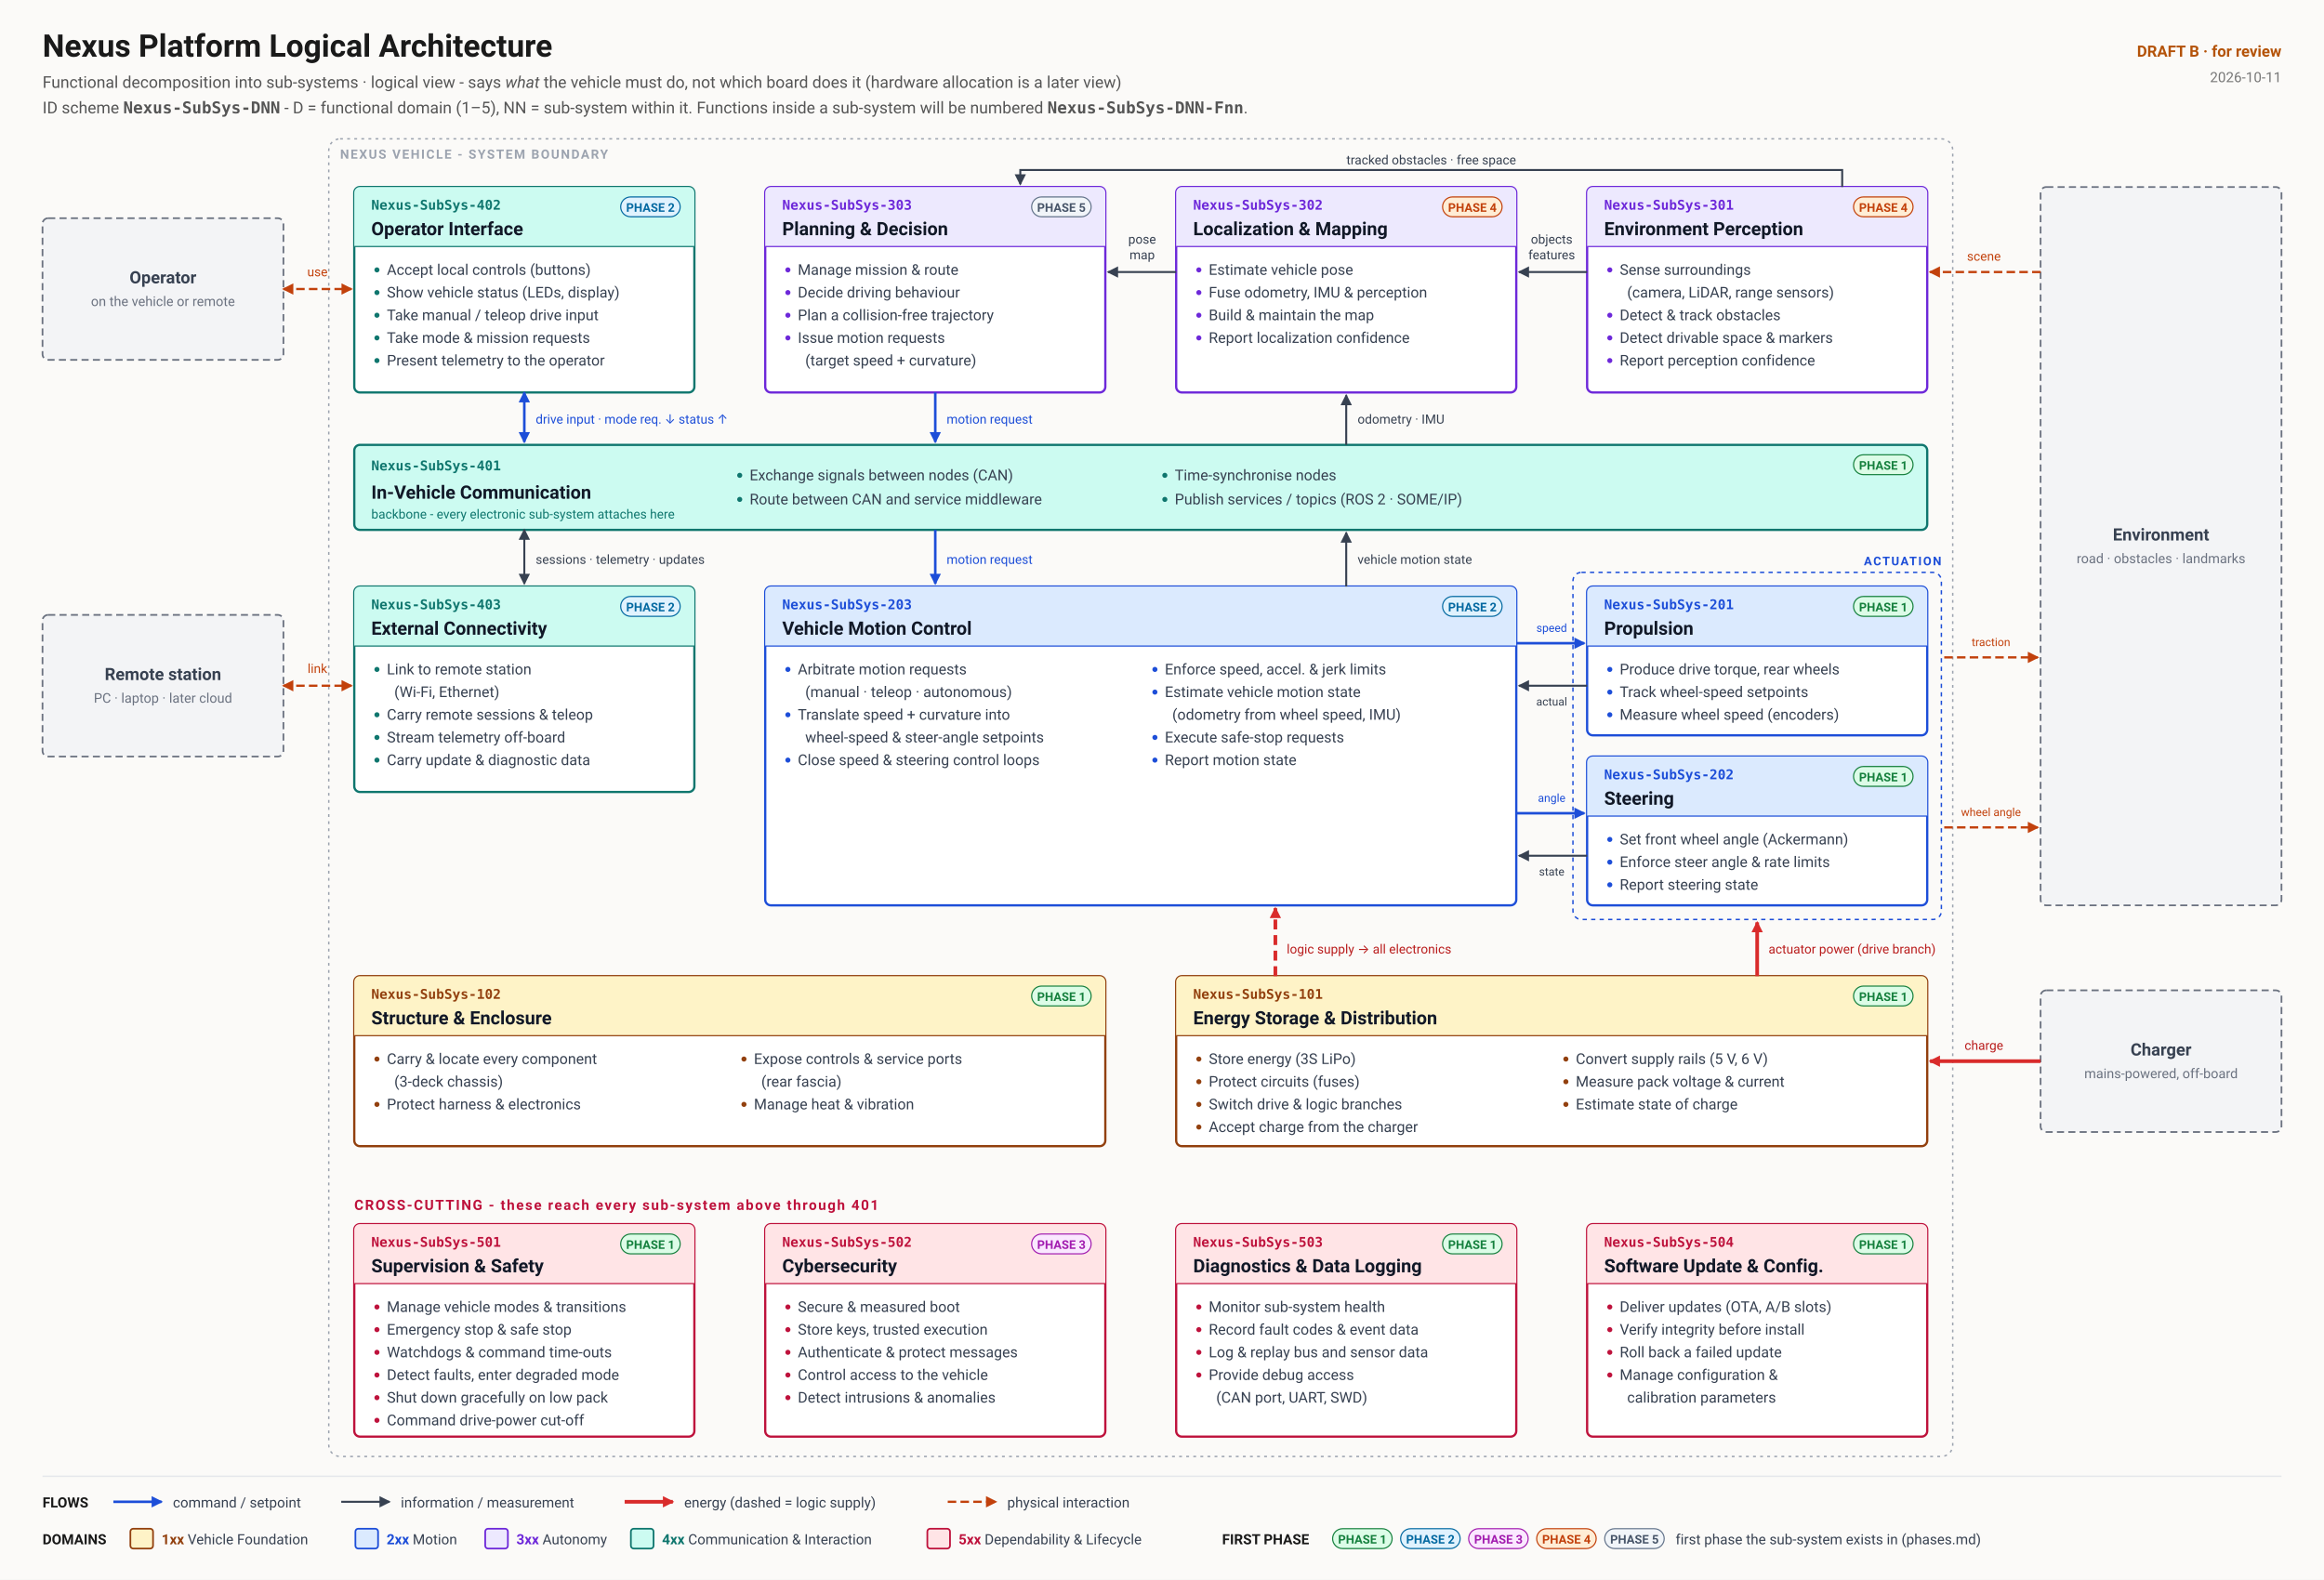
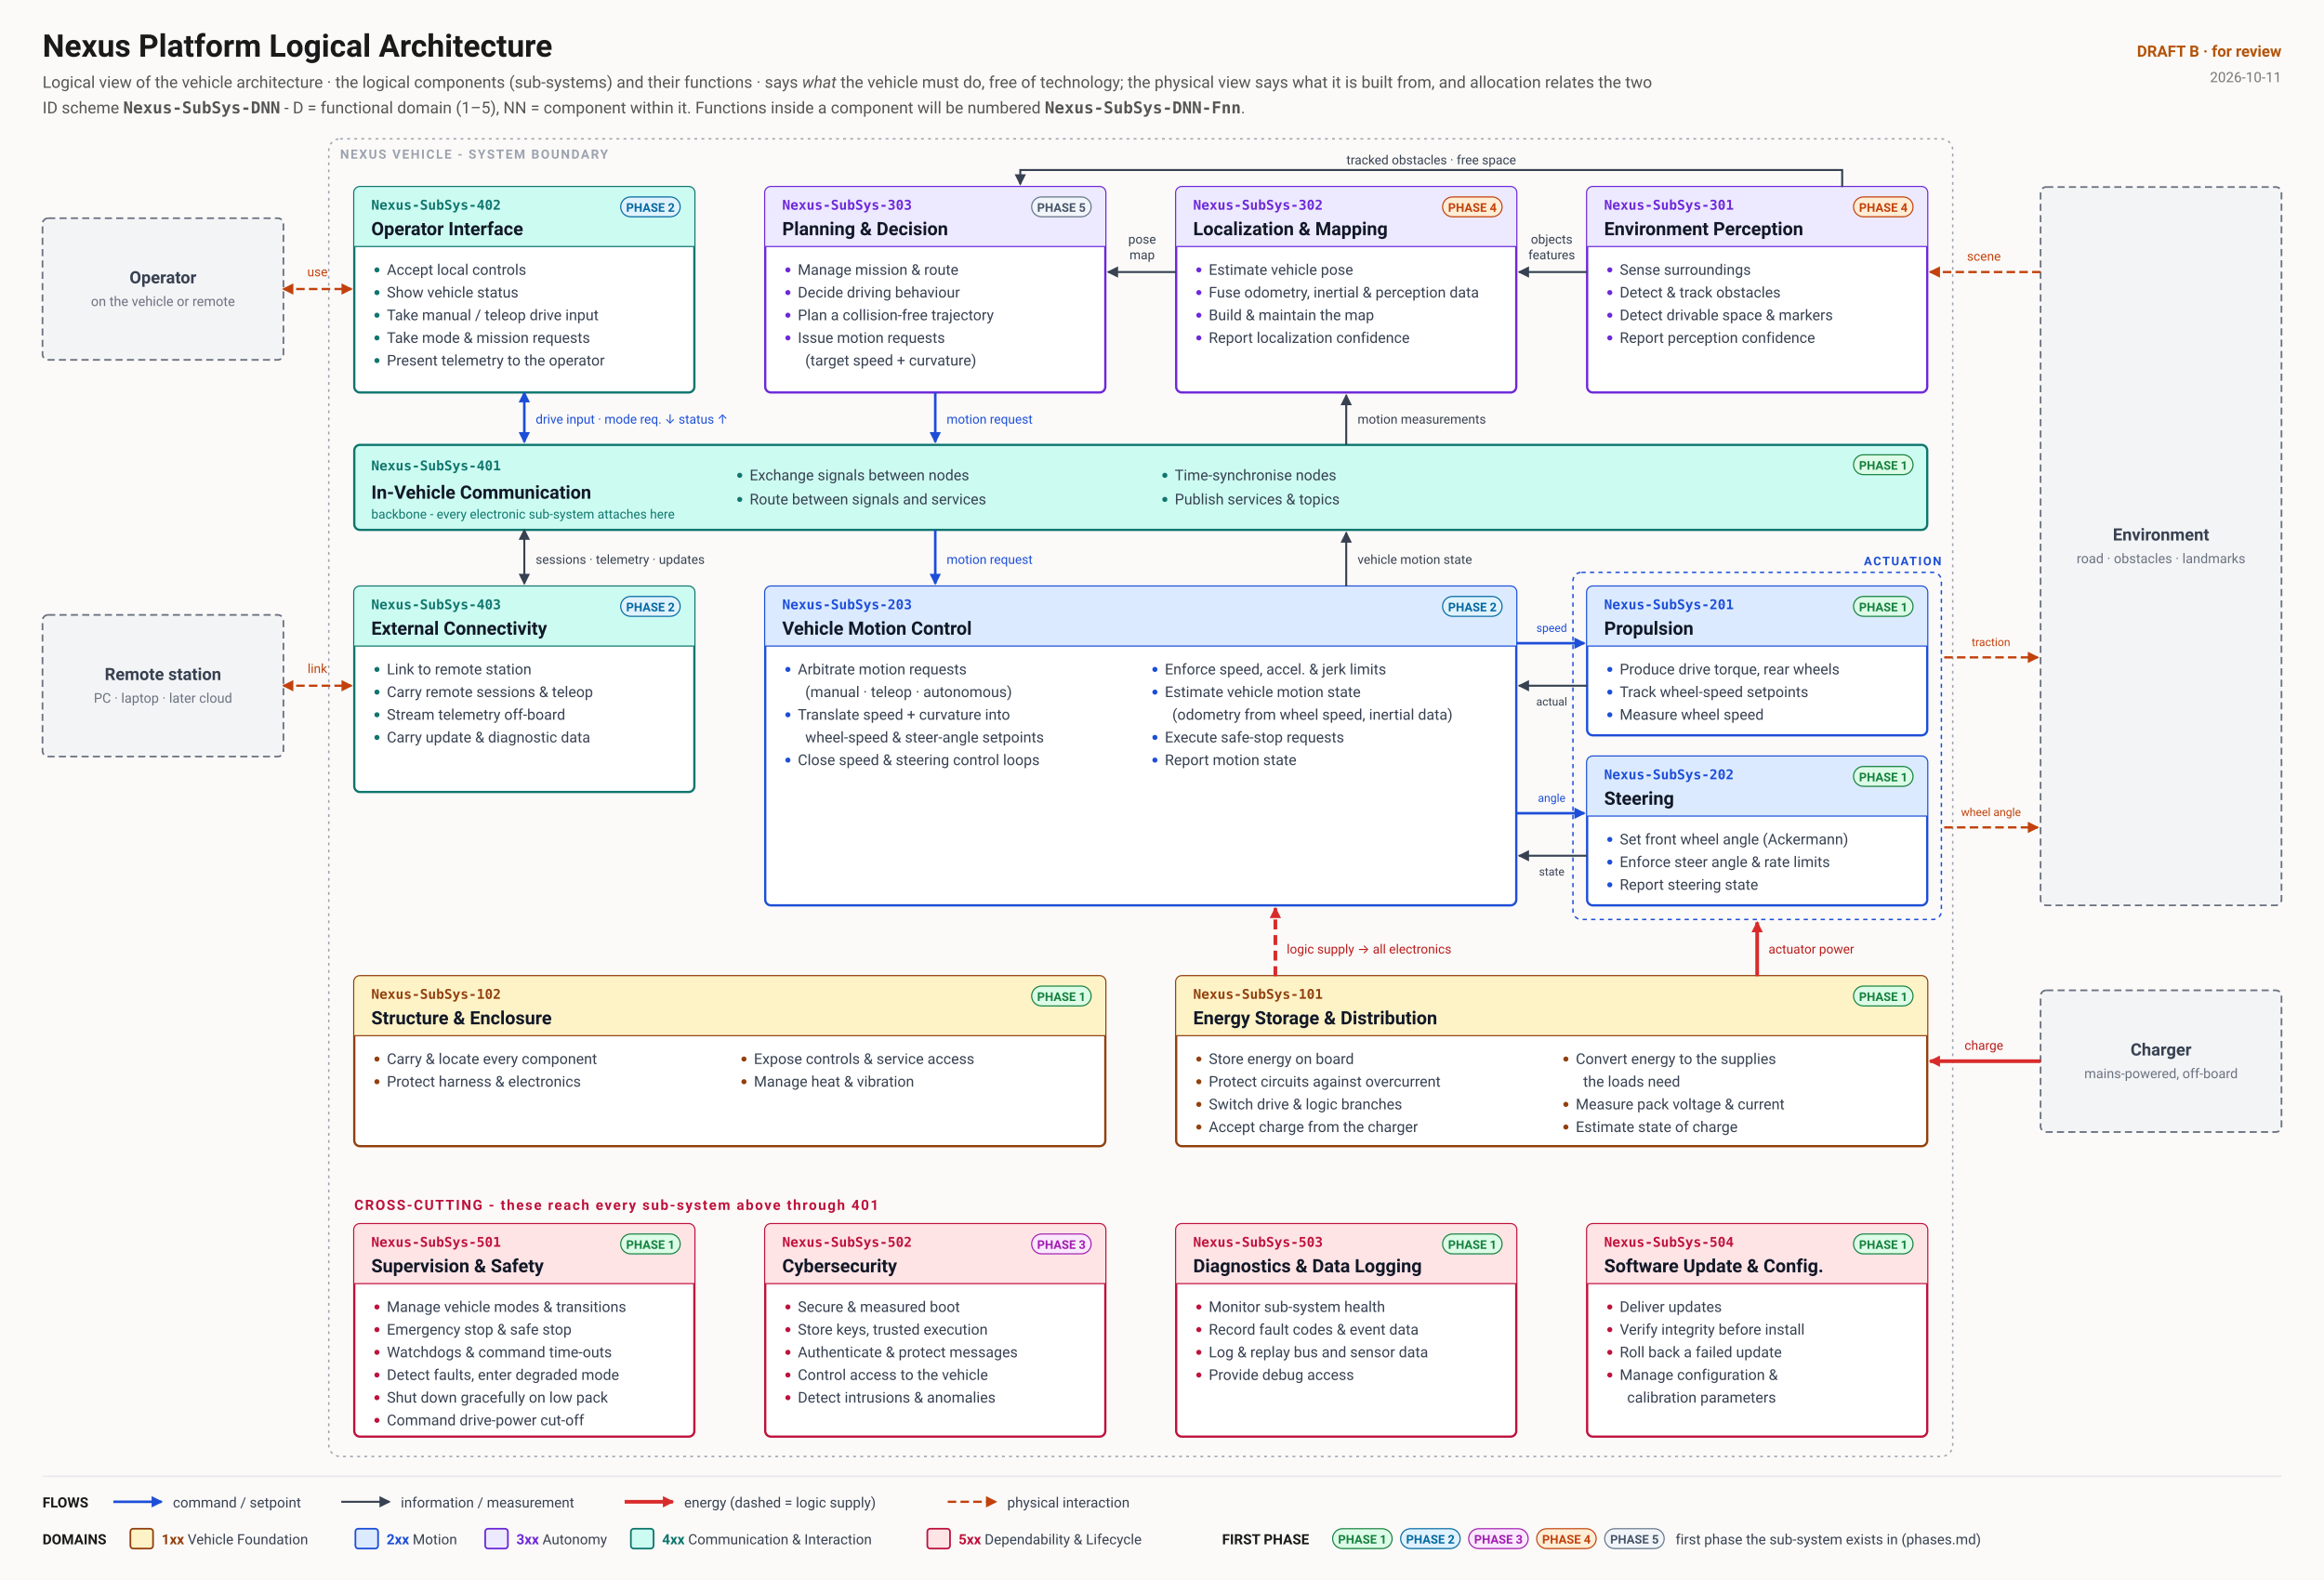
<svg xmlns="http://www.w3.org/2000/svg" width="1640" height="1115" viewBox="0 0 1640 1115" font-family="system-ui, -apple-system, Segoe UI, Roboto, sans-serif">
  <defs>
    <marker id="mi" markerWidth="8" markerHeight="8" refX="7" refY="4" orient="auto" markerUnits="userSpaceOnUse">
      <path d="M0,0 L8,4 L0,8 z" fill="#374151" />
    </marker>
    <marker id="mis" markerWidth="8" markerHeight="8" refX="1" refY="4" orient="auto" markerUnits="userSpaceOnUse">
      <path d="M8,0 L0,4 L8,8 z" fill="#374151" />
    </marker>
    <marker id="mc" markerWidth="8" markerHeight="8" refX="7" refY="4" orient="auto" markerUnits="userSpaceOnUse">
      <path d="M0,0 L8,4 L0,8 z" fill="#1d4ed8" />
    </marker>
    <marker id="mcs" markerWidth="8" markerHeight="8" refX="1" refY="4" orient="auto" markerUnits="userSpaceOnUse">
      <path d="M8,0 L0,4 L8,8 z" fill="#1d4ed8" />
    </marker>
    <marker id="me" markerWidth="8" markerHeight="8" refX="7" refY="4" orient="auto" markerUnits="userSpaceOnUse">
      <path d="M0,0 L8,4 L0,8 z" fill="#d92b2b" />
    </marker>
    <marker id="mes" markerWidth="8" markerHeight="8" refX="1" refY="4" orient="auto" markerUnits="userSpaceOnUse">
      <path d="M8,0 L0,4 L8,8 z" fill="#d92b2b" />
    </marker>
    <marker id="mp" markerWidth="8" markerHeight="8" refX="7" refY="4" orient="auto" markerUnits="userSpaceOnUse">
      <path d="M0,0 L8,4 L0,8 z" fill="#c2410c" />
    </marker>
    <marker id="mps" markerWidth="8" markerHeight="8" refX="1" refY="4" orient="auto" markerUnits="userSpaceOnUse">
      <path d="M8,0 L0,4 L8,8 z" fill="#c2410c" />
    </marker>
  </defs>
  <rect width="1640" height="1115" fill="#fbfaf8" />
  <text x="30" y="40" font-size="22" font-weight="700" fill="#1a1a1a">Nexus Platform Logical Architecture</text>
-   <text x="30" y="62" font-size="11.5" fill="#555">Functional decomposition into sub-systems · logical view - says <tspan font-style="italic">what</tspan> the vehicle must do, not which board does it (hardware allocation is a later view)</text>
-   <text x="30" y="80" font-size="11.5" fill="#555">ID scheme <tspan font-family="ui-monospace, Menlo, Consolas, monospace" font-weight="700">Nexus-SubSys-DNN</tspan> - D = functional domain (1–5), NN = sub-system within it. Functions inside a sub-system will be numbered <tspan font-family="ui-monospace, Menlo, Consolas, monospace" font-weight="700">Nexus-SubSys-DNN-Fnn</tspan>.</text>
+   <text x="30" y="62" font-size="11.5" fill="#555">Logical view of the vehicle architecture · the logical components (sub-systems) and their functions · says <tspan font-style="italic">what</tspan> the vehicle must do, free of technology; the physical view says what it is built from, and allocation relates the two</text>
+   <text x="30" y="80" font-size="11.5" fill="#555">ID scheme <tspan font-family="ui-monospace, Menlo, Consolas, monospace" font-weight="700">Nexus-SubSys-DNN</tspan> - D = functional domain (1–5), NN = component within it. Functions inside a component will be numbered <tspan font-family="ui-monospace, Menlo, Consolas, monospace" font-weight="700">Nexus-SubSys-DNN-Fnn</tspan>.</text>
  <text x="1610" y="40" font-size="11" font-weight="700" fill="#b45309" text-anchor="end">DRAFT B · for review</text>
  <text x="1610" y="58" font-size="10" fill="#777" text-anchor="end">2026-10-11</text>
  <g transform="translate(0,14)">
    <rect x="30" y="140" width="170" height="100" rx="4" fill="#f3f4f6" stroke="#6b7280" stroke-width="1.2" stroke-dasharray="5 3" />
    <text x="115.0" y="186.0" font-size="12" font-weight="700" fill="#374151" text-anchor="middle">Operator</text>
    <text x="115.0" y="202.0" font-size="9.5" fill="#6b7280" text-anchor="middle">on the vehicle or remote</text>
    <rect x="30" y="420" width="170" height="100" rx="4" fill="#f3f4f6" stroke="#6b7280" stroke-width="1.2" stroke-dasharray="5 3" />
    <text x="115.0" y="466.0" font-size="12" font-weight="700" fill="#374151" text-anchor="middle">Remote station</text>
    <text x="115.0" y="482.0" font-size="9.5" fill="#6b7280" text-anchor="middle">PC · laptop · later cloud</text>
    <rect x="1440" y="118" width="170" height="507" rx="4" fill="#f3f4f6" stroke="#6b7280" stroke-width="1.2" stroke-dasharray="5 3" />
    <text x="1525.0" y="367.5" font-size="12" font-weight="700" fill="#374151" text-anchor="middle">Environment</text>
    <text x="1525.0" y="383.5" font-size="9.5" fill="#6b7280" text-anchor="middle">road · obstacles · landmarks</text>
    <rect x="1440" y="685" width="170" height="100" rx="4" fill="#f3f4f6" stroke="#6b7280" stroke-width="1.2" stroke-dasharray="5 3" />
    <text x="1525.0" y="731.0" font-size="12" font-weight="700" fill="#374151" text-anchor="middle">Charger</text>
    <text x="1525.0" y="747.0" font-size="9.5" fill="#6b7280" text-anchor="middle">mains-powered, off-board</text>
    <rect x="232" y="84" width="1146" height="930" rx="8" fill="none" stroke="#9ca3af" stroke-width="1" stroke-dasharray="2 3" />
    <text x="240" y="98" font-size="9" font-weight="700" fill="#9ca3af" letter-spacing="1">NEXUS VEHICLE - SYSTEM BOUNDARY</text>
    <g id="Nexus-SubSys-402">
      <rect x="250" y="118" width="240" height="145" rx="4" fill="#ffffff" stroke="#0f766e" stroke-width="1.6" />
      <path d="M250,122 a4,4 0 0 1 4,-4 h232 a4,4 0 0 1 4,4 v38 h-240 z" fill="#ccfbf1" />
      <line x1="250" y1="160" x2="490" y2="160" stroke="#0f766e" stroke-width="0.8" />
      <text x="262" y="134" font-size="9.5" font-weight="700" fill="#0f766e" font-family="ui-monospace, Menlo, Consolas, monospace">Nexus-SubSys-402</text>
      <text x="262" y="152" font-size="13" font-weight="700" fill="#111827">Operator Interface</text>
      <rect x="438" y="125" width="42" height="14" rx="7" fill="#e0f2fe" stroke="#0369a1" stroke-width="0.8" />
      <text x="459.0" y="135.5" font-size="8.5" font-weight="700" text-anchor="middle" fill="#0369a1">PHASE 2</text>
      <circle cx="266.0" cy="176.5" r="1.8" fill="#0f766e" />
-       <text x="273.0" y="180" font-size="10.5" fill="#374151" xml:space="preserve">Accept local controls (buttons)</text>
+       <text x="273.0" y="180" font-size="10.5" fill="#374151" xml:space="preserve">Accept local controls</text>
      <circle cx="266.0" cy="192.5" r="1.8" fill="#0f766e" />
-       <text x="273.0" y="196" font-size="10.5" fill="#374151" xml:space="preserve">Show vehicle status (LEDs, display)</text>
+       <text x="273.0" y="196" font-size="10.5" fill="#374151" xml:space="preserve">Show vehicle status</text>
      <circle cx="266.0" cy="208.5" r="1.8" fill="#0f766e" />
      <text x="273.0" y="212" font-size="10.5" fill="#374151" xml:space="preserve">Take manual / teleop drive input</text>
      <circle cx="266.0" cy="224.5" r="1.8" fill="#0f766e" />
      <text x="273.0" y="228" font-size="10.5" fill="#374151" xml:space="preserve">Take mode &amp; mission requests</text>
      <circle cx="266.0" cy="240.5" r="1.8" fill="#0f766e" />
      <text x="273.0" y="244" font-size="10.5" fill="#374151" xml:space="preserve">Present telemetry to the operator</text>
    </g>
    <g id="Nexus-SubSys-303">
      <rect x="540" y="118" width="240" height="145" rx="4" fill="#ffffff" stroke="#6d28d9" stroke-width="1.6" />
      <path d="M540,122 a4,4 0 0 1 4,-4 h232 a4,4 0 0 1 4,4 v38 h-240 z" fill="#ede9fe" />
      <line x1="540" y1="160" x2="780" y2="160" stroke="#6d28d9" stroke-width="0.8" />
      <text x="552" y="134" font-size="9.5" font-weight="700" fill="#6d28d9" font-family="ui-monospace, Menlo, Consolas, monospace">Nexus-SubSys-303</text>
      <text x="552" y="152" font-size="13" font-weight="700" fill="#111827">Planning &amp; Decision</text>
      <rect x="728" y="125" width="42" height="14" rx="7" fill="#f1f5f9" stroke="#64748b" stroke-width="0.8" />
      <text x="749.0" y="135.5" font-size="8.5" font-weight="700" text-anchor="middle" fill="#475569">PHASE 5</text>
      <circle cx="556.0" cy="176.5" r="1.8" fill="#6d28d9" />
      <text x="563.0" y="180" font-size="10.5" fill="#374151" xml:space="preserve">Manage mission &amp; route</text>
      <circle cx="556.0" cy="192.5" r="1.8" fill="#6d28d9" />
      <text x="563.0" y="196" font-size="10.5" fill="#374151" xml:space="preserve">Decide driving behaviour</text>
      <circle cx="556.0" cy="208.5" r="1.8" fill="#6d28d9" />
      <text x="563.0" y="212" font-size="10.5" fill="#374151" xml:space="preserve">Plan a collision-free trajectory</text>
      <circle cx="556.0" cy="224.5" r="1.8" fill="#6d28d9" />
      <text x="563.0" y="228" font-size="10.5" fill="#374151" xml:space="preserve">Issue motion requests</text>
      <text x="563.0" y="244" font-size="10.5" fill="#374151" xml:space="preserve">  (target speed + curvature)</text>
    </g>
    <g id="Nexus-SubSys-302">
      <rect x="830" y="118" width="240" height="145" rx="4" fill="#ffffff" stroke="#6d28d9" stroke-width="1.6" />
      <path d="M830,122 a4,4 0 0 1 4,-4 h232 a4,4 0 0 1 4,4 v38 h-240 z" fill="#ede9fe" />
      <line x1="830" y1="160" x2="1070" y2="160" stroke="#6d28d9" stroke-width="0.8" />
      <text x="842" y="134" font-size="9.5" font-weight="700" fill="#6d28d9" font-family="ui-monospace, Menlo, Consolas, monospace">Nexus-SubSys-302</text>
      <text x="842" y="152" font-size="13" font-weight="700" fill="#111827">Localization &amp; Mapping</text>
      <rect x="1018" y="125" width="42" height="14" rx="7" fill="#ffedd5" stroke="#c2410c" stroke-width="0.8" />
      <text x="1039.0" y="135.5" font-size="8.5" font-weight="700" text-anchor="middle" fill="#c2410c">PHASE 4</text>
      <circle cx="846.0" cy="176.5" r="1.8" fill="#6d28d9" />
      <text x="853.0" y="180" font-size="10.5" fill="#374151" xml:space="preserve">Estimate vehicle pose</text>
      <circle cx="846.0" cy="192.5" r="1.8" fill="#6d28d9" />
-       <text x="853.0" y="196" font-size="10.5" fill="#374151" xml:space="preserve">Fuse odometry, IMU &amp; perception</text>
+       <text x="853.0" y="196" font-size="10.5" fill="#374151" xml:space="preserve">Fuse odometry, inertial &amp; perception data</text>
      <circle cx="846.0" cy="208.5" r="1.8" fill="#6d28d9" />
      <text x="853.0" y="212" font-size="10.5" fill="#374151" xml:space="preserve">Build &amp; maintain the map</text>
      <circle cx="846.0" cy="224.5" r="1.8" fill="#6d28d9" />
      <text x="853.0" y="228" font-size="10.5" fill="#374151" xml:space="preserve">Report localization confidence</text>
    </g>
    <g id="Nexus-SubSys-301">
      <rect x="1120" y="118" width="240" height="145" rx="4" fill="#ffffff" stroke="#6d28d9" stroke-width="1.6" />
      <path d="M1120,122 a4,4 0 0 1 4,-4 h232 a4,4 0 0 1 4,4 v38 h-240 z" fill="#ede9fe" />
      <line x1="1120" y1="160" x2="1360" y2="160" stroke="#6d28d9" stroke-width="0.8" />
      <text x="1132" y="134" font-size="9.5" font-weight="700" fill="#6d28d9" font-family="ui-monospace, Menlo, Consolas, monospace">Nexus-SubSys-301</text>
      <text x="1132" y="152" font-size="13" font-weight="700" fill="#111827">Environment Perception</text>
      <rect x="1308" y="125" width="42" height="14" rx="7" fill="#ffedd5" stroke="#c2410c" stroke-width="0.8" />
      <text x="1329.0" y="135.5" font-size="8.5" font-weight="700" text-anchor="middle" fill="#c2410c">PHASE 4</text>
      <circle cx="1136.0" cy="176.5" r="1.8" fill="#6d28d9" />
      <text x="1143.0" y="180" font-size="10.5" fill="#374151" xml:space="preserve">Sense surroundings</text>
-       <text x="1143.0" y="196" font-size="10.5" fill="#374151" xml:space="preserve">  (camera, LiDAR, range sensors)</text>
+       <circle cx="1136.0" cy="192.5" r="1.8" fill="#6d28d9" />
+       <text x="1143.0" y="196" font-size="10.5" fill="#374151" xml:space="preserve">Detect &amp; track obstacles</text>
      <circle cx="1136.0" cy="208.5" r="1.8" fill="#6d28d9" />
-       <text x="1143.0" y="212" font-size="10.5" fill="#374151" xml:space="preserve">Detect &amp; track obstacles</text>
+       <text x="1143.0" y="212" font-size="10.5" fill="#374151" xml:space="preserve">Detect drivable space &amp; markers</text>
      <circle cx="1136.0" cy="224.5" r="1.8" fill="#6d28d9" />
-       <text x="1143.0" y="228" font-size="10.5" fill="#374151" xml:space="preserve">Detect drivable space &amp; markers</text>
-       <circle cx="1136.0" cy="240.5" r="1.8" fill="#6d28d9" />
-       <text x="1143.0" y="244" font-size="10.5" fill="#374151" xml:space="preserve">Report perception confidence</text>
+       <text x="1143.0" y="228" font-size="10.5" fill="#374151" xml:space="preserve">Report perception confidence</text>
    </g>
    <g id="Nexus-SubSys-401">
      <rect x="250" y="300" width="1110" height="60" rx="4" fill="#ccfbf1" stroke="#0f766e" stroke-width="1.6" />
      <text x="262" y="318" font-size="9.5" font-weight="700" fill="#0f766e" font-family="ui-monospace, Menlo, Consolas, monospace">Nexus-SubSys-401</text>
      <text x="262" y="338" font-size="13" font-weight="700" fill="#111827">In-Vehicle Communication</text>
      <text x="262" y="352" font-size="9" fill="#0f766e">backbone - every electronic sub-system attaches here</text>
      <circle cx="522" cy="321.5" r="1.8" fill="#0f766e" />
-       <text x="529" y="325" font-size="10.5" fill="#374151">Exchange signals between nodes (CAN)</text>
+       <text x="529" y="325" font-size="10.5" fill="#374151">Exchange signals between nodes</text>
      <circle cx="822" cy="321.5" r="1.8" fill="#0f766e" />
      <text x="829" y="325" font-size="10.5" fill="#374151">Time-synchronise nodes</text>
      <circle cx="522" cy="338.5" r="1.8" fill="#0f766e" />
-       <text x="529" y="342" font-size="10.5" fill="#374151">Route between CAN and service middleware</text>
+       <text x="529" y="342" font-size="10.5" fill="#374151">Route between signals and services</text>
      <circle cx="822" cy="338.5" r="1.8" fill="#0f766e" />
-       <text x="829" y="342" font-size="10.5" fill="#374151">Publish services / topics (ROS 2 · SOME/IP)</text>
+       <text x="829" y="342" font-size="10.5" fill="#374151">Publish services &amp; topics</text>
      <rect x="1308" y="307" width="42" height="14" rx="7" fill="#dcfce7" stroke="#15803d" stroke-width="0.8" />
      <text x="1329.0" y="317.5" font-size="8.5" font-weight="700" text-anchor="middle" fill="#15803d">PHASE 1</text>
    </g>
    <g id="Nexus-SubSys-403">
      <rect x="250" y="400" width="240" height="145" rx="4" fill="#ffffff" stroke="#0f766e" stroke-width="1.6" />
      <path d="M250,404 a4,4 0 0 1 4,-4 h232 a4,4 0 0 1 4,4 v38 h-240 z" fill="#ccfbf1" />
      <line x1="250" y1="442" x2="490" y2="442" stroke="#0f766e" stroke-width="0.8" />
      <text x="262" y="416" font-size="9.5" font-weight="700" fill="#0f766e" font-family="ui-monospace, Menlo, Consolas, monospace">Nexus-SubSys-403</text>
      <text x="262" y="434" font-size="13" font-weight="700" fill="#111827">External Connectivity</text>
      <rect x="438" y="407" width="42" height="14" rx="7" fill="#e0f2fe" stroke="#0369a1" stroke-width="0.8" />
      <text x="459.0" y="417.5" font-size="8.5" font-weight="700" text-anchor="middle" fill="#0369a1">PHASE 2</text>
      <circle cx="266.0" cy="458.5" r="1.8" fill="#0f766e" />
      <text x="273.0" y="462" font-size="10.5" fill="#374151" xml:space="preserve">Link to remote station</text>
-       <text x="273.0" y="478" font-size="10.5" fill="#374151" xml:space="preserve">  (Wi-Fi, Ethernet)</text>
+       <circle cx="266.0" cy="474.5" r="1.8" fill="#0f766e" />
+       <text x="273.0" y="478" font-size="10.5" fill="#374151" xml:space="preserve">Carry remote sessions &amp; teleop</text>
      <circle cx="266.0" cy="490.5" r="1.8" fill="#0f766e" />
-       <text x="273.0" y="494" font-size="10.5" fill="#374151" xml:space="preserve">Carry remote sessions &amp; teleop</text>
+       <text x="273.0" y="494" font-size="10.5" fill="#374151" xml:space="preserve">Stream telemetry off-board</text>
      <circle cx="266.0" cy="506.5" r="1.8" fill="#0f766e" />
-       <text x="273.0" y="510" font-size="10.5" fill="#374151" xml:space="preserve">Stream telemetry off-board</text>
-       <circle cx="266.0" cy="522.5" r="1.8" fill="#0f766e" />
-       <text x="273.0" y="526" font-size="10.5" fill="#374151" xml:space="preserve">Carry update &amp; diagnostic data</text>
+       <text x="273.0" y="510" font-size="10.5" fill="#374151" xml:space="preserve">Carry update &amp; diagnostic data</text>
    </g>
    <g id="Nexus-SubSys-203">
      <rect x="540" y="400" width="530" height="225" rx="4" fill="#ffffff" stroke="#1d4ed8" stroke-width="1.6" />
      <path d="M540,404 a4,4 0 0 1 4,-4 h522 a4,4 0 0 1 4,4 v38 h-530 z" fill="#dbeafe" />
      <line x1="540" y1="442" x2="1070" y2="442" stroke="#1d4ed8" stroke-width="0.8" />
      <text x="552" y="416" font-size="9.5" font-weight="700" fill="#1d4ed8" font-family="ui-monospace, Menlo, Consolas, monospace">Nexus-SubSys-203</text>
      <text x="552" y="434" font-size="13" font-weight="700" fill="#111827">Vehicle Motion Control</text>
      <rect x="1018" y="407" width="42" height="14" rx="7" fill="#e0f2fe" stroke="#0369a1" stroke-width="0.8" />
      <text x="1039.0" y="417.5" font-size="8.5" font-weight="700" text-anchor="middle" fill="#0369a1">PHASE 2</text>
      <circle cx="556.0" cy="458.5" r="1.8" fill="#1d4ed8" />
      <text x="563.0" y="462" font-size="10.5" fill="#374151" xml:space="preserve">Arbitrate motion requests</text>
      <text x="563.0" y="478" font-size="10.5" fill="#374151" xml:space="preserve">  (manual · teleop · autonomous)</text>
      <circle cx="556.0" cy="490.5" r="1.8" fill="#1d4ed8" />
      <text x="563.0" y="494" font-size="10.5" fill="#374151" xml:space="preserve">Translate speed + curvature into</text>
      <text x="563.0" y="510" font-size="10.5" fill="#374151" xml:space="preserve">  wheel-speed &amp; steer-angle setpoints</text>
      <circle cx="556.0" cy="522.5" r="1.8" fill="#1d4ed8" />
      <text x="563.0" y="526" font-size="10.5" fill="#374151" xml:space="preserve">Close speed &amp; steering control loops</text>
      <circle cx="815.0" cy="458.5" r="1.8" fill="#1d4ed8" />
      <text x="822.0" y="462" font-size="10.5" fill="#374151" xml:space="preserve">Enforce speed, accel. &amp; jerk limits</text>
      <circle cx="815.0" cy="474.5" r="1.8" fill="#1d4ed8" />
      <text x="822.0" y="478" font-size="10.5" fill="#374151" xml:space="preserve">Estimate vehicle motion state</text>
-       <text x="822.0" y="494" font-size="10.5" fill="#374151" xml:space="preserve">  (odometry from wheel speed, IMU)</text>
+       <text x="822.0" y="494" font-size="10.5" fill="#374151" xml:space="preserve">  (odometry from wheel speed, inertial data)</text>
      <circle cx="815.0" cy="506.5" r="1.8" fill="#1d4ed8" />
      <text x="822.0" y="510" font-size="10.5" fill="#374151" xml:space="preserve">Execute safe-stop requests</text>
      <circle cx="815.0" cy="522.5" r="1.8" fill="#1d4ed8" />
      <text x="822.0" y="526" font-size="10.5" fill="#374151" xml:space="preserve">Report motion state</text>
    </g>
    <rect x="1110" y="390" width="260" height="245" rx="6" fill="none" stroke="#1d4ed8" stroke-width="1" stroke-dasharray="3 3" />
    <text x="1370" y="385" font-size="8.5" font-weight="700" fill="#1d4ed8" text-anchor="end" letter-spacing="1">ACTUATION</text>
    <g id="Nexus-SubSys-201">
      <rect x="1120" y="400" width="240" height="105" rx="4" fill="#ffffff" stroke="#1d4ed8" stroke-width="1.6" />
      <path d="M1120,404 a4,4 0 0 1 4,-4 h232 a4,4 0 0 1 4,4 v38 h-240 z" fill="#dbeafe" />
      <line x1="1120" y1="442" x2="1360" y2="442" stroke="#1d4ed8" stroke-width="0.8" />
      <text x="1132" y="416" font-size="9.5" font-weight="700" fill="#1d4ed8" font-family="ui-monospace, Menlo, Consolas, monospace">Nexus-SubSys-201</text>
      <text x="1132" y="434" font-size="13" font-weight="700" fill="#111827">Propulsion</text>
      <rect x="1308" y="407" width="42" height="14" rx="7" fill="#dcfce7" stroke="#15803d" stroke-width="0.8" />
      <text x="1329.0" y="417.5" font-size="8.5" font-weight="700" text-anchor="middle" fill="#15803d">PHASE 1</text>
      <circle cx="1136.0" cy="458.5" r="1.8" fill="#1d4ed8" />
      <text x="1143.0" y="462" font-size="10.5" fill="#374151" xml:space="preserve">Produce drive torque, rear wheels</text>
      <circle cx="1136.0" cy="474.5" r="1.8" fill="#1d4ed8" />
      <text x="1143.0" y="478" font-size="10.5" fill="#374151" xml:space="preserve">Track wheel-speed setpoints</text>
      <circle cx="1136.0" cy="490.5" r="1.8" fill="#1d4ed8" />
-       <text x="1143.0" y="494" font-size="10.5" fill="#374151" xml:space="preserve">Measure wheel speed (encoders)</text>
+       <text x="1143.0" y="494" font-size="10.5" fill="#374151" xml:space="preserve">Measure wheel speed</text>
    </g>
    <g id="Nexus-SubSys-202">
      <rect x="1120" y="520" width="240" height="105" rx="4" fill="#ffffff" stroke="#1d4ed8" stroke-width="1.6" />
      <path d="M1120,524 a4,4 0 0 1 4,-4 h232 a4,4 0 0 1 4,4 v38 h-240 z" fill="#dbeafe" />
      <line x1="1120" y1="562" x2="1360" y2="562" stroke="#1d4ed8" stroke-width="0.8" />
      <text x="1132" y="536" font-size="9.5" font-weight="700" fill="#1d4ed8" font-family="ui-monospace, Menlo, Consolas, monospace">Nexus-SubSys-202</text>
      <text x="1132" y="554" font-size="13" font-weight="700" fill="#111827">Steering</text>
      <rect x="1308" y="527" width="42" height="14" rx="7" fill="#dcfce7" stroke="#15803d" stroke-width="0.8" />
      <text x="1329.0" y="537.5" font-size="8.5" font-weight="700" text-anchor="middle" fill="#15803d">PHASE 1</text>
      <circle cx="1136.0" cy="578.5" r="1.8" fill="#1d4ed8" />
      <text x="1143.0" y="582" font-size="10.5" fill="#374151" xml:space="preserve">Set front wheel angle (Ackermann)</text>
      <circle cx="1136.0" cy="594.5" r="1.8" fill="#1d4ed8" />
      <text x="1143.0" y="598" font-size="10.5" fill="#374151" xml:space="preserve">Enforce steer angle &amp; rate limits</text>
      <circle cx="1136.0" cy="610.5" r="1.8" fill="#1d4ed8" />
      <text x="1143.0" y="614" font-size="10.5" fill="#374151" xml:space="preserve">Report steering state</text>
    </g>
    <g id="Nexus-SubSys-102">
      <rect x="250" y="675" width="530" height="120" rx="4" fill="#ffffff" stroke="#92400e" stroke-width="1.6" />
      <path d="M250,679 a4,4 0 0 1 4,-4 h522 a4,4 0 0 1 4,4 v38 h-530 z" fill="#fef3c7" />
      <line x1="250" y1="717" x2="780" y2="717" stroke="#92400e" stroke-width="0.8" />
      <text x="262" y="691" font-size="9.5" font-weight="700" fill="#92400e" font-family="ui-monospace, Menlo, Consolas, monospace">Nexus-SubSys-102</text>
      <text x="262" y="709" font-size="13" font-weight="700" fill="#111827">Structure &amp; Enclosure</text>
      <rect x="728" y="682" width="42" height="14" rx="7" fill="#dcfce7" stroke="#15803d" stroke-width="0.8" />
      <text x="749.0" y="692.5" font-size="8.5" font-weight="700" text-anchor="middle" fill="#15803d">PHASE 1</text>
      <circle cx="266.0" cy="733.5" r="1.8" fill="#92400e" />
      <text x="273.0" y="737" font-size="10.5" fill="#374151" xml:space="preserve">Carry &amp; locate every component</text>
-       <text x="273.0" y="753" font-size="10.5" fill="#374151" xml:space="preserve">  (3-deck chassis)</text>
-       <circle cx="266.0" cy="765.5" r="1.8" fill="#92400e" />
-       <text x="273.0" y="769" font-size="10.5" fill="#374151" xml:space="preserve">Protect harness &amp; electronics</text>
+       <circle cx="266.0" cy="749.5" r="1.8" fill="#92400e" />
+       <text x="273.0" y="753" font-size="10.5" fill="#374151" xml:space="preserve">Protect harness &amp; electronics</text>
      <circle cx="525.0" cy="733.5" r="1.8" fill="#92400e" />
-       <text x="532.0" y="737" font-size="10.5" fill="#374151" xml:space="preserve">Expose controls &amp; service ports</text>
-       <text x="532.0" y="753" font-size="10.5" fill="#374151" xml:space="preserve">  (rear fascia)</text>
-       <circle cx="525.0" cy="765.5" r="1.8" fill="#92400e" />
-       <text x="532.0" y="769" font-size="10.5" fill="#374151" xml:space="preserve">Manage heat &amp; vibration</text>
+       <text x="532.0" y="737" font-size="10.5" fill="#374151" xml:space="preserve">Expose controls &amp; service access</text>
+       <circle cx="525.0" cy="749.5" r="1.8" fill="#92400e" />
+       <text x="532.0" y="753" font-size="10.5" fill="#374151" xml:space="preserve">Manage heat &amp; vibration</text>
    </g>
    <g id="Nexus-SubSys-101">
      <rect x="830" y="675" width="530" height="120" rx="4" fill="#ffffff" stroke="#92400e" stroke-width="1.6" />
      <path d="M830,679 a4,4 0 0 1 4,-4 h522 a4,4 0 0 1 4,4 v38 h-530 z" fill="#fef3c7" />
      <line x1="830" y1="717" x2="1360" y2="717" stroke="#92400e" stroke-width="0.8" />
      <text x="842" y="691" font-size="9.5" font-weight="700" fill="#92400e" font-family="ui-monospace, Menlo, Consolas, monospace">Nexus-SubSys-101</text>
      <text x="842" y="709" font-size="13" font-weight="700" fill="#111827">Energy Storage &amp; Distribution</text>
      <rect x="1308" y="682" width="42" height="14" rx="7" fill="#dcfce7" stroke="#15803d" stroke-width="0.8" />
      <text x="1329.0" y="692.5" font-size="8.5" font-weight="700" text-anchor="middle" fill="#15803d">PHASE 1</text>
      <circle cx="846.0" cy="733.5" r="1.8" fill="#92400e" />
-       <text x="853.0" y="737" font-size="10.5" fill="#374151" xml:space="preserve">Store energy (3S LiPo)</text>
+       <text x="853.0" y="737" font-size="10.5" fill="#374151" xml:space="preserve">Store energy on board</text>
      <circle cx="846.0" cy="749.5" r="1.8" fill="#92400e" />
-       <text x="853.0" y="753" font-size="10.5" fill="#374151" xml:space="preserve">Protect circuits (fuses)</text>
+       <text x="853.0" y="753" font-size="10.5" fill="#374151" xml:space="preserve">Protect circuits against overcurrent</text>
      <circle cx="846.0" cy="765.5" r="1.8" fill="#92400e" />
      <text x="853.0" y="769" font-size="10.5" fill="#374151" xml:space="preserve">Switch drive &amp; logic branches</text>
      <circle cx="846.0" cy="781.5" r="1.8" fill="#92400e" />
      <text x="853.0" y="785" font-size="10.5" fill="#374151" xml:space="preserve">Accept charge from the charger</text>
      <circle cx="1105.0" cy="733.5" r="1.8" fill="#92400e" />
-       <text x="1112.0" y="737" font-size="10.5" fill="#374151" xml:space="preserve">Convert supply rails (5 V, 6 V)</text>
-       <circle cx="1105.0" cy="749.5" r="1.8" fill="#92400e" />
-       <text x="1112.0" y="753" font-size="10.5" fill="#374151" xml:space="preserve">Measure pack voltage &amp; current</text>
+       <text x="1112.0" y="737" font-size="10.5" fill="#374151" xml:space="preserve">Convert energy to the supplies</text>
+       <text x="1112.0" y="753" font-size="10.5" fill="#374151" xml:space="preserve">  the loads need</text>
      <circle cx="1105.0" cy="765.5" r="1.8" fill="#92400e" />
-       <text x="1112.0" y="769" font-size="10.5" fill="#374151" xml:space="preserve">Estimate state of charge</text>
+       <text x="1112.0" y="769" font-size="10.5" fill="#374151" xml:space="preserve">Measure pack voltage &amp; current</text>
+       <circle cx="1105.0" cy="781.5" r="1.8" fill="#92400e" />
+       <text x="1112.0" y="785" font-size="10.5" fill="#374151" xml:space="preserve">Estimate state of charge</text>
    </g>
    <text x="250" y="840" font-size="10" font-weight="700" fill="#be123c" letter-spacing="1">CROSS-CUTTING - these reach every sub-system above through 401</text>
    <g id="Nexus-SubSys-501">
      <rect x="250" y="850" width="240" height="150" rx="4" fill="#ffffff" stroke="#be123c" stroke-width="1.6" />
      <path d="M250,854 a4,4 0 0 1 4,-4 h232 a4,4 0 0 1 4,4 v38 h-240 z" fill="#ffe4e6" />
      <line x1="250" y1="892" x2="490" y2="892" stroke="#be123c" stroke-width="0.8" />
      <text x="262" y="866" font-size="9.5" font-weight="700" fill="#be123c" font-family="ui-monospace, Menlo, Consolas, monospace">Nexus-SubSys-501</text>
      <text x="262" y="884" font-size="13" font-weight="700" fill="#111827">Supervision &amp; Safety</text>
      <rect x="438" y="857" width="42" height="14" rx="7" fill="#dcfce7" stroke="#15803d" stroke-width="0.8" />
      <text x="459.0" y="867.5" font-size="8.5" font-weight="700" text-anchor="middle" fill="#15803d">PHASE 1</text>
      <circle cx="266.0" cy="908.5" r="1.8" fill="#be123c" />
      <text x="273.0" y="912" font-size="10.5" fill="#374151" xml:space="preserve">Manage vehicle modes &amp; transitions</text>
      <circle cx="266.0" cy="924.5" r="1.8" fill="#be123c" />
      <text x="273.0" y="928" font-size="10.5" fill="#374151" xml:space="preserve">Emergency stop &amp; safe stop</text>
      <circle cx="266.0" cy="940.5" r="1.8" fill="#be123c" />
      <text x="273.0" y="944" font-size="10.5" fill="#374151" xml:space="preserve">Watchdogs &amp; command time-outs</text>
      <circle cx="266.0" cy="956.5" r="1.8" fill="#be123c" />
      <text x="273.0" y="960" font-size="10.5" fill="#374151" xml:space="preserve">Detect faults, enter degraded mode</text>
      <circle cx="266.0" cy="972.5" r="1.8" fill="#be123c" />
      <text x="273.0" y="976" font-size="10.5" fill="#374151" xml:space="preserve">Shut down gracefully on low pack</text>
      <circle cx="266.0" cy="988.5" r="1.8" fill="#be123c" />
      <text x="273.0" y="992" font-size="10.5" fill="#374151" xml:space="preserve">Command drive-power cut-off</text>
    </g>
    <g id="Nexus-SubSys-502">
      <rect x="540" y="850" width="240" height="150" rx="4" fill="#ffffff" stroke="#be123c" stroke-width="1.6" />
      <path d="M540,854 a4,4 0 0 1 4,-4 h232 a4,4 0 0 1 4,4 v38 h-240 z" fill="#ffe4e6" />
      <line x1="540" y1="892" x2="780" y2="892" stroke="#be123c" stroke-width="0.8" />
      <text x="552" y="866" font-size="9.5" font-weight="700" fill="#be123c" font-family="ui-monospace, Menlo, Consolas, monospace">Nexus-SubSys-502</text>
      <text x="552" y="884" font-size="13" font-weight="700" fill="#111827">Cybersecurity</text>
      <rect x="728" y="857" width="42" height="14" rx="7" fill="#fae8ff" stroke="#a21caf" stroke-width="0.8" />
      <text x="749.0" y="867.5" font-size="8.5" font-weight="700" text-anchor="middle" fill="#a21caf">PHASE 3</text>
      <circle cx="556.0" cy="908.5" r="1.8" fill="#be123c" />
      <text x="563.0" y="912" font-size="10.5" fill="#374151" xml:space="preserve">Secure &amp; measured boot</text>
      <circle cx="556.0" cy="924.5" r="1.8" fill="#be123c" />
      <text x="563.0" y="928" font-size="10.5" fill="#374151" xml:space="preserve">Store keys, trusted execution</text>
      <circle cx="556.0" cy="940.5" r="1.8" fill="#be123c" />
      <text x="563.0" y="944" font-size="10.5" fill="#374151" xml:space="preserve">Authenticate &amp; protect messages</text>
      <circle cx="556.0" cy="956.5" r="1.8" fill="#be123c" />
      <text x="563.0" y="960" font-size="10.5" fill="#374151" xml:space="preserve">Control access to the vehicle</text>
      <circle cx="556.0" cy="972.5" r="1.8" fill="#be123c" />
      <text x="563.0" y="976" font-size="10.5" fill="#374151" xml:space="preserve">Detect intrusions &amp; anomalies</text>
    </g>
    <g id="Nexus-SubSys-503">
      <rect x="830" y="850" width="240" height="150" rx="4" fill="#ffffff" stroke="#be123c" stroke-width="1.6" />
      <path d="M830,854 a4,4 0 0 1 4,-4 h232 a4,4 0 0 1 4,4 v38 h-240 z" fill="#ffe4e6" />
      <line x1="830" y1="892" x2="1070" y2="892" stroke="#be123c" stroke-width="0.8" />
      <text x="842" y="866" font-size="9.5" font-weight="700" fill="#be123c" font-family="ui-monospace, Menlo, Consolas, monospace">Nexus-SubSys-503</text>
      <text x="842" y="884" font-size="13" font-weight="700" fill="#111827">Diagnostics &amp; Data Logging</text>
      <rect x="1018" y="857" width="42" height="14" rx="7" fill="#dcfce7" stroke="#15803d" stroke-width="0.8" />
      <text x="1039.0" y="867.5" font-size="8.5" font-weight="700" text-anchor="middle" fill="#15803d">PHASE 1</text>
      <circle cx="846.0" cy="908.5" r="1.8" fill="#be123c" />
      <text x="853.0" y="912" font-size="10.5" fill="#374151" xml:space="preserve">Monitor sub-system health</text>
      <circle cx="846.0" cy="924.5" r="1.8" fill="#be123c" />
      <text x="853.0" y="928" font-size="10.5" fill="#374151" xml:space="preserve">Record fault codes &amp; event data</text>
      <circle cx="846.0" cy="940.5" r="1.8" fill="#be123c" />
      <text x="853.0" y="944" font-size="10.5" fill="#374151" xml:space="preserve">Log &amp; replay bus and sensor data</text>
      <circle cx="846.0" cy="956.5" r="1.8" fill="#be123c" />
      <text x="853.0" y="960" font-size="10.5" fill="#374151" xml:space="preserve">Provide debug access</text>
-       <text x="853.0" y="976" font-size="10.5" fill="#374151" xml:space="preserve">  (CAN port, UART, SWD)</text>
    </g>
    <g id="Nexus-SubSys-504">
      <rect x="1120" y="850" width="240" height="150" rx="4" fill="#ffffff" stroke="#be123c" stroke-width="1.6" />
      <path d="M1120,854 a4,4 0 0 1 4,-4 h232 a4,4 0 0 1 4,4 v38 h-240 z" fill="#ffe4e6" />
      <line x1="1120" y1="892" x2="1360" y2="892" stroke="#be123c" stroke-width="0.8" />
      <text x="1132" y="866" font-size="9.5" font-weight="700" fill="#be123c" font-family="ui-monospace, Menlo, Consolas, monospace">Nexus-SubSys-504</text>
      <text x="1132" y="884" font-size="13" font-weight="700" fill="#111827">Software Update &amp; Config.</text>
      <rect x="1308" y="857" width="42" height="14" rx="7" fill="#dcfce7" stroke="#15803d" stroke-width="0.8" />
      <text x="1329.0" y="867.5" font-size="8.5" font-weight="700" text-anchor="middle" fill="#15803d">PHASE 1</text>
      <circle cx="1136.0" cy="908.5" r="1.8" fill="#be123c" />
-       <text x="1143.0" y="912" font-size="10.5" fill="#374151" xml:space="preserve">Deliver updates (OTA, A/B slots)</text>
+       <text x="1143.0" y="912" font-size="10.5" fill="#374151" xml:space="preserve">Deliver updates</text>
      <circle cx="1136.0" cy="924.5" r="1.8" fill="#be123c" />
      <text x="1143.0" y="928" font-size="10.5" fill="#374151" xml:space="preserve">Verify integrity before install</text>
      <circle cx="1136.0" cy="940.5" r="1.8" fill="#be123c" />
      <text x="1143.0" y="944" font-size="10.5" fill="#374151" xml:space="preserve">Roll back a failed update</text>
      <circle cx="1136.0" cy="956.5" r="1.8" fill="#be123c" />
      <text x="1143.0" y="960" font-size="10.5" fill="#374151" xml:space="preserve">Manage configuration &amp;</text>
      <text x="1143.0" y="976" font-size="10.5" fill="#374151" xml:space="preserve">  calibration parameters</text>
    </g>
    <path d="M1440,178 L1362,178" fill="none" stroke="#c2410c" stroke-width="1.6" stroke-dasharray="6 3" marker-end="url(#mp)" />
    <text x="1400" y="170" font-size="9" fill="#c2410c" text-anchor="middle">scene</text>
    <path d="M1120,178 L1072,178" fill="none" stroke="#374151" stroke-width="1.4" marker-end="url(#mi)" />
    <text x="1095" y="158" font-size="9" fill="#374151" text-anchor="middle">objects</text>
    <text x="1095" y="169" font-size="9" fill="#374151" text-anchor="middle">features</text>
    <path d="M830,178 L782,178" fill="none" stroke="#374151" stroke-width="1.4" marker-end="url(#mi)" />
    <text x="806" y="158" font-size="9" fill="#374151" text-anchor="middle">pose</text>
    <text x="806" y="169" font-size="9" fill="#374151" text-anchor="middle">map</text>
    <path d="M1300,118 L1300,106 L720,106 L720,116" fill="none" stroke="#374151" stroke-width="1.4" marker-end="url(#mi)" />
    <text x="1010" y="102" font-size="9" fill="#374151" text-anchor="middle">tracked obstacles · free space</text>
    <path d="M200,190 L248,190" fill="none" stroke="#c2410c" stroke-width="1.6" stroke-dasharray="6 3" marker-start="url(#mps)" marker-end="url(#mp)" />
    <text x="224" y="181" font-size="9" fill="#c2410c" text-anchor="middle">use</text>
    <path d="M200,470 L248,470" fill="none" stroke="#c2410c" stroke-width="1.6" stroke-dasharray="6 3" marker-start="url(#mps)" marker-end="url(#mp)" />
    <text x="224" y="461" font-size="9" fill="#c2410c" text-anchor="middle">link</text>
    <path d="M370,263 L370,298" fill="none" stroke="#1d4ed8" stroke-width="1.8" marker-start="url(#mcs)" marker-end="url(#mc)" />
    <text x="378" y="285" font-size="9" fill="#1d4ed8" text-anchor="start">drive input · mode req. ↓   status ↑</text>
    <path d="M370,360 L370,398" fill="none" stroke="#374151" stroke-width="1.4" marker-start="url(#mis)" marker-end="url(#mi)" />
    <text x="378" y="384" font-size="9" fill="#374151" text-anchor="start">sessions · telemetry · updates</text>
    <path d="M660,263 L660,298" fill="none" stroke="#1d4ed8" stroke-width="1.8" marker-end="url(#mc)" />
    <text x="668" y="285" font-size="9" fill="#1d4ed8" text-anchor="start">motion request</text>
    <path d="M660,360 L660,398" fill="none" stroke="#1d4ed8" stroke-width="1.8" marker-end="url(#mc)" />
    <text x="668" y="384" font-size="9" fill="#1d4ed8" text-anchor="start">motion request</text>
    <path d="M950,400 L950,362" fill="none" stroke="#374151" stroke-width="1.4" marker-end="url(#mi)" />
    <text x="958" y="384" font-size="9" fill="#374151" text-anchor="start">vehicle motion state</text>
    <path d="M950,300 L950,265" fill="none" stroke="#374151" stroke-width="1.4" marker-end="url(#mi)" />
-     <text x="958" y="285" font-size="9" fill="#374151" text-anchor="start">odometry · IMU</text>
+     <text x="958" y="285" font-size="9" fill="#374151" text-anchor="start">motion measurements</text>
    <path d="M1070,440 L1118,440" fill="none" stroke="#1d4ed8" stroke-width="1.8" marker-end="url(#mc)" />
    <text x="1095" y="432" font-size="8" fill="#1d4ed8" text-anchor="middle">speed</text>
    <path d="M1120,470 L1072,470" fill="none" stroke="#374151" stroke-width="1.4" marker-end="url(#mi)" />
    <text x="1095" y="484" font-size="8" fill="#374151" text-anchor="middle">actual</text>
    <path d="M1070,560 L1118,560" fill="none" stroke="#1d4ed8" stroke-width="1.8" marker-end="url(#mc)" />
    <text x="1095" y="552" font-size="8" fill="#1d4ed8" text-anchor="middle">angle</text>
    <path d="M1120,590 L1072,590" fill="none" stroke="#374151" stroke-width="1.4" marker-end="url(#mi)" />
    <text x="1095" y="604" font-size="8" fill="#374151" text-anchor="middle">state</text>
    <path d="M1372,450 L1438,450" fill="none" stroke="#c2410c" stroke-width="1.6" stroke-dasharray="6 3" marker-end="url(#mp)" />
    <text x="1405" y="442" font-size="8" fill="#c2410c" text-anchor="middle">traction</text>
    <path d="M1372,570 L1438,570" fill="none" stroke="#c2410c" stroke-width="1.6" stroke-dasharray="6 3" marker-end="url(#mp)" />
    <text x="1405" y="562" font-size="8" fill="#c2410c" text-anchor="middle">wheel angle</text>
    <path d="M1240,675 L1240,637" fill="none" stroke="#d92b2b" stroke-width="2.6" marker-end="url(#me)" />
-     <text x="1248" y="659" font-size="9" fill="#b91c1c" text-anchor="start">actuator power (drive branch)</text>
+     <text x="1248" y="659" font-size="9" fill="#b91c1c" text-anchor="start">actuator power</text>
    <path d="M900,675 L900,627" fill="none" stroke="#d92b2b" stroke-width="2.6" stroke-dasharray="7 4" marker-end="url(#me)" />
    <text x="908" y="659" font-size="9" fill="#b91c1c" text-anchor="start">logic supply → all electronics</text>
    <path d="M1440,735 L1362,735" fill="none" stroke="#d92b2b" stroke-width="2.6" marker-end="url(#me)" />
    <text x="1400" y="727" font-size="9" fill="#b91c1c" text-anchor="middle">charge</text>
    <line x1="30" y1="1028" x2="1610" y2="1028" stroke="#e5e7eb" />
    <text x="30" y="1050" font-size="10" font-weight="700" fill="#1a1a1a">FLOWS</text>
    <path d="M80,1046 L114,1046" fill="none" stroke="#1d4ed8" stroke-width="1.8" marker-end="url(#mc)" />
    <text x="122" y="1050" font-size="10" fill="#374151">command / setpoint</text>
    <path d="M240.8,1046 L274.8,1046" fill="none" stroke="#374151" stroke-width="1.4" marker-end="url(#mi)" />
    <text x="282.8" y="1050" font-size="10" fill="#374151">information / measurement</text>
    <path d="M440.8,1046 L474.8,1046" fill="none" stroke="#d92b2b" stroke-width="2.6" marker-end="url(#me)" />
    <text x="482.8" y="1050" font-size="10" fill="#374151">energy (dashed = logic supply)</text>
    <path d="M668.8,1046 L702.8,1046" fill="none" stroke="#c2410c" stroke-width="1.6" stroke-dasharray="6 3" marker-end="url(#mp)" />
    <text x="710.8" y="1050" font-size="10" fill="#374151">physical interaction</text>
    <text x="30" y="1076" font-size="10" font-weight="700" fill="#1a1a1a">DOMAINS</text>
    <rect x="92" y="1065" width="16" height="14" rx="2" fill="#fef3c7" stroke="#92400e" stroke-width="1.2" />
    <text x="114" y="1076" font-size="10" fill="#374151">
      <tspan font-weight="700" fill="#92400e">1xx</tspan> Vehicle Foundation</text>
    <rect x="250.8" y="1065" width="16" height="14" rx="2" fill="#dbeafe" stroke="#1d4ed8" stroke-width="1.2" />
    <text x="272.8" y="1076" font-size="10" fill="#374151">
      <tspan font-weight="700" fill="#1d4ed8">2xx</tspan> Motion</text>
    <rect x="342.4" y="1065" width="16" height="14" rx="2" fill="#ede9fe" stroke="#6d28d9" stroke-width="1.2" />
    <text x="364.4" y="1076" font-size="10" fill="#374151">
      <tspan font-weight="700" fill="#6d28d9">3xx</tspan> Autonomy</text>
    <rect x="445.2" y="1065" width="16" height="14" rx="2" fill="#ccfbf1" stroke="#0f766e" stroke-width="1.2" />
    <text x="467.2" y="1076" font-size="10" fill="#374151">
      <tspan font-weight="700" fill="#0f766e">4xx</tspan> Communication &amp; Interaction</text>
    <rect x="654.4" y="1065" width="16" height="14" rx="2" fill="#ffe4e6" stroke="#be123c" stroke-width="1.2" />
    <text x="676.4" y="1076" font-size="10" fill="#374151">
      <tspan font-weight="700" fill="#be123c">5xx</tspan> Dependability &amp; Lifecycle</text>
    <text x="862.4" y="1076" font-size="10" font-weight="700" fill="#1a1a1a">FIRST PHASE</text>
    <rect x="940.4" y="1065" width="42" height="14" rx="7" fill="#dcfce7" stroke="#15803d" stroke-width="0.8" />
    <text x="961.4" y="1075.5" font-size="8.5" font-weight="700" text-anchor="middle" fill="#15803d">PHASE 1</text>
    <rect x="988.4" y="1065" width="42" height="14" rx="7" fill="#e0f2fe" stroke="#0369a1" stroke-width="0.8" />
    <text x="1009.4" y="1075.5" font-size="8.5" font-weight="700" text-anchor="middle" fill="#0369a1">PHASE 2</text>
    <rect x="1036.4" y="1065" width="42" height="14" rx="7" fill="#fae8ff" stroke="#a21caf" stroke-width="0.8" />
    <text x="1057.4" y="1075.5" font-size="8.5" font-weight="700" text-anchor="middle" fill="#a21caf">PHASE 3</text>
    <rect x="1084.4" y="1065" width="42" height="14" rx="7" fill="#ffedd5" stroke="#c2410c" stroke-width="0.8" />
    <text x="1105.4" y="1075.5" font-size="8.5" font-weight="700" text-anchor="middle" fill="#c2410c">PHASE 4</text>
    <rect x="1132.4" y="1065" width="42" height="14" rx="7" fill="#f1f5f9" stroke="#64748b" stroke-width="0.8" />
    <text x="1153.4" y="1075.5" font-size="8.5" font-weight="700" text-anchor="middle" fill="#475569">PHASE 5</text>
    <text x="1182.4" y="1076" font-size="10" fill="#374151">first phase the sub-system exists in (phases.md)</text>
  </g>
</svg>
